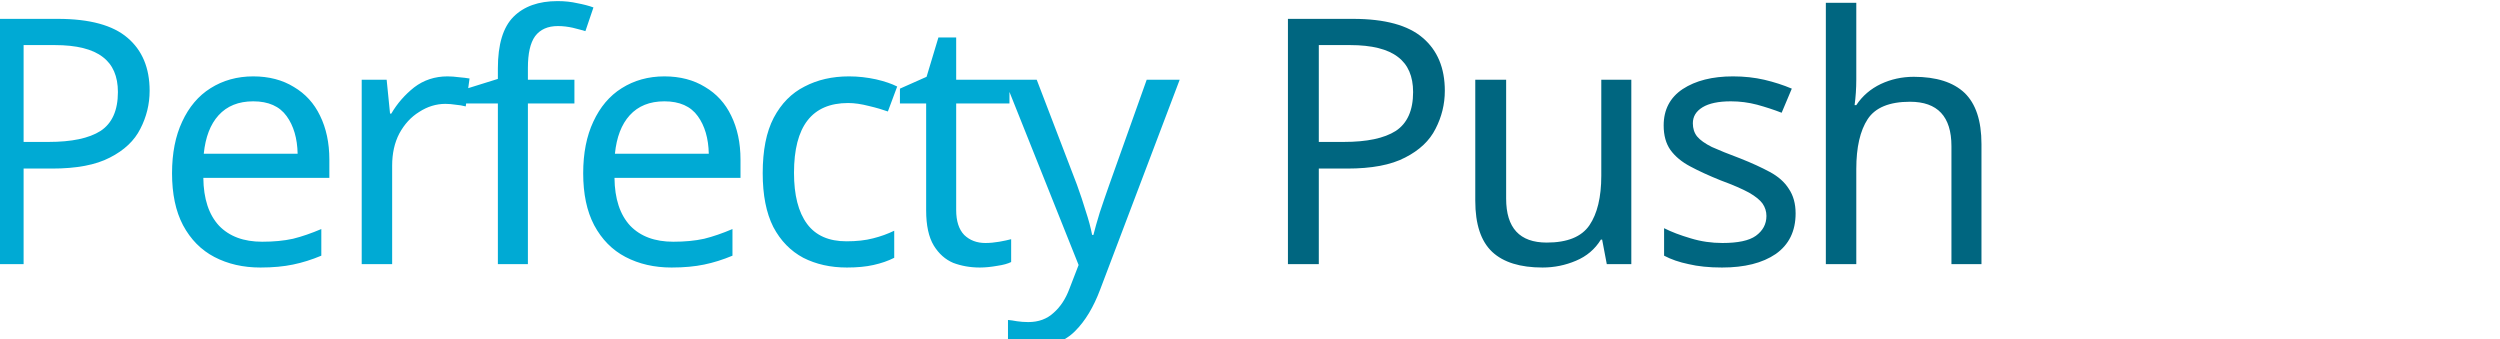
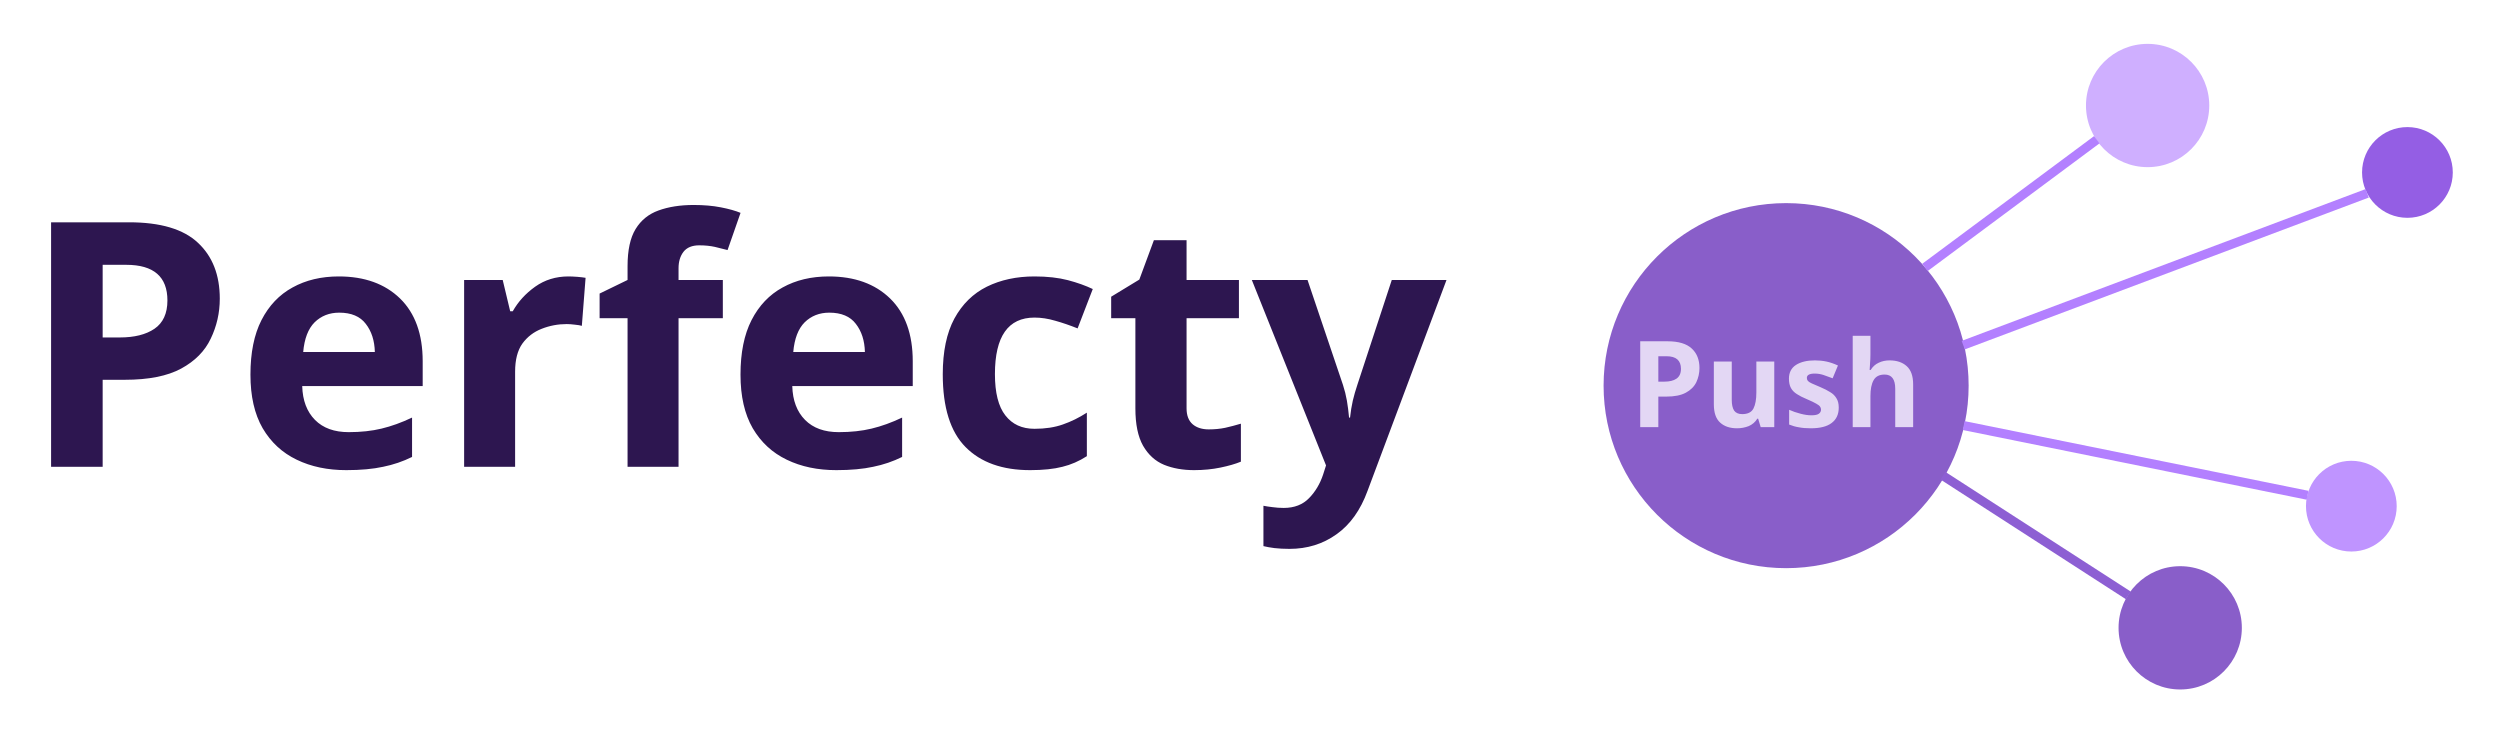
- <svg xmlns="http://www.w3.org/2000/svg" id="svg8" version="1.1" viewBox="0 0 92.371 12.511" height="12.511mm" width="92.371mm">
+ <svg xmlns="http://www.w3.org/2000/svg" id="svg8" version="1.1" viewBox="0 0 198.438 58.208" height="220" width="750">
  <defs id="defs2" />
-   <g transform="translate(-35.52232,-121.7795)" id="layer1">
-     <text id="text12" y="131.536" x="34.018" style="font-style:normal;font-weight:normal;font-size:12.7px;line-height:1.05;font-family:sans-serif;letter-spacing:-0.529px;word-spacing:-0.056px;fill:#000000;fill-opacity:1;stroke:none;stroke-width:0.265" xml:space="preserve">
-       <tspan style="font-style:normal;font-variant:normal;font-weight:normal;font-stretch:normal;font-size:12.7px;font-family:'Fira Code';-inkscape-font-specification:'Fira Code';fill:#00aad4;stroke-width:0.265" y="131.536" x="34.018" id="tspan10">Perfecty <tspan id="tspan18" style="font-style:normal;font-variant:normal;font-weight:normal;font-stretch:normal;font-family:'Fira Code';-inkscape-font-specification:'Fira Code';fill:#006680">Push</tspan>
-       </tspan>
-     </text>
+   <g transform="translate(-90.29316,-134.6565)" id="layer1">
+     <g transform="translate(171.4737,5.358554)" id="g863" />
+     <g transform="translate(3.746415,3.481162)" id="g877">
+       <circle transform="translate(171.4737,5.358555)" style="opacity:0.63;fill:#b380ff;stroke-width:0.163" id="path841" cx="85.541" cy="134.191" r="4.893" />
+       <circle transform="translate(171.4737,5.358555)" r="4.893" cy="175.651" cx="88.127" id="path841-5" style="opacity:0.63;fill:#4400aa;fill-opacity:1;stroke-width:0.163" />
+       <circle transform="translate(171.4737,5.358555)" style="opacity:0.63;fill:#4400aa;stroke-width:0.483" id="path841-3-1" cx="56.846" cy="156.427" r="14.488" />
+       <circle transform="translate(171.4737,5.358555)" r="3.601" cy="139.505" cx="106.163" id="path841-2" style="opacity:0.63;fill:#5500d4;stroke-width:0.12" />
+       <circle transform="translate(171.4737,5.358555)" style="opacity:0.63;fill:#9955ff;stroke-width:0.12" id="path841-2-7" cx="101.711" cy="165.993" r="3.601" />
+       <path transform="translate(171.4737,5.358555)" style="fill:#000000;stroke:#b380ff;stroke-width:0.72;stroke-linecap:butt;stroke-linejoin:miter;stroke-miterlimit:4;stroke-dasharray:none;stroke-opacity:1" d="M 67.864,147.044 81.507,136.906" id="path1059" />
+       <path transform="translate(171.4737,5.358555)" id="path1059-0" d="m 69.296,163.577 14.711,9.498" style="fill:#7f2aff;stroke:#8d5fd3;stroke-width:0.72;stroke-linecap:butt;stroke-linejoin:miter;stroke-miterlimit:4;stroke-dasharray:none;stroke-opacity:1" />
+       <path transform="translate(171.4737,5.358555)" style="fill:#330080;stroke:#b380ff;stroke-width:0.72;stroke-linecap:butt;stroke-linejoin:miter;stroke-miterlimit:4;stroke-dasharray:none;stroke-opacity:1" d="M 70.904,153.212 102.971,141.16" id="path1059-0-8" />
+       <path transform="translate(171.4737,5.358555)" id="path1059-0-8-7" d="m 70.942,159.597 27.293,5.531" style="fill:#000000;stroke:#b380ff;stroke-width:0.72;stroke-linecap:butt;stroke-linejoin:miter;stroke-miterlimit:4;stroke-dasharray:none;stroke-opacity:1" />
+       <text transform="translate(171.4737,5.358555)" xml:space="preserve" style="font-size:9.525px;line-height:1.25;font-family:'Fira Code';-inkscape-font-specification:'Fira Code';fill:#e3d7f4;stroke-width:0.265" x="44.405" y="159.718" id="text1162">
+         <tspan id="tspan1160" x="44.405" y="159.718" style="font-style:normal;font-variant:normal;font-weight:bold;font-stretch:normal;font-size:9.525px;font-family:Futura;-inkscape-font-specification:'Futura Bold';fill:#e3d7f4;stroke-width:0.265">Push</tspan>
+       </text>
+       <text xml:space="preserve" style="font-size:27.164px;line-height:1.25;font-family:'Fira Code';-inkscape-font-specification:'Fira Code';stroke-width:0.265" x="88.147" y="168.225" id="text1162-4">
+         <tspan id="tspan1160-1" x="88.147" y="168.225" style="font-style:normal;font-variant:normal;font-weight:bold;font-stretch:normal;font-size:27.164px;font-family:Futura;-inkscape-font-specification:'Futura Bold';fill:#2d1650;stroke-width:0.265">Perfecty</tspan>
+       </text>
+     </g>
  </g>
</svg>
